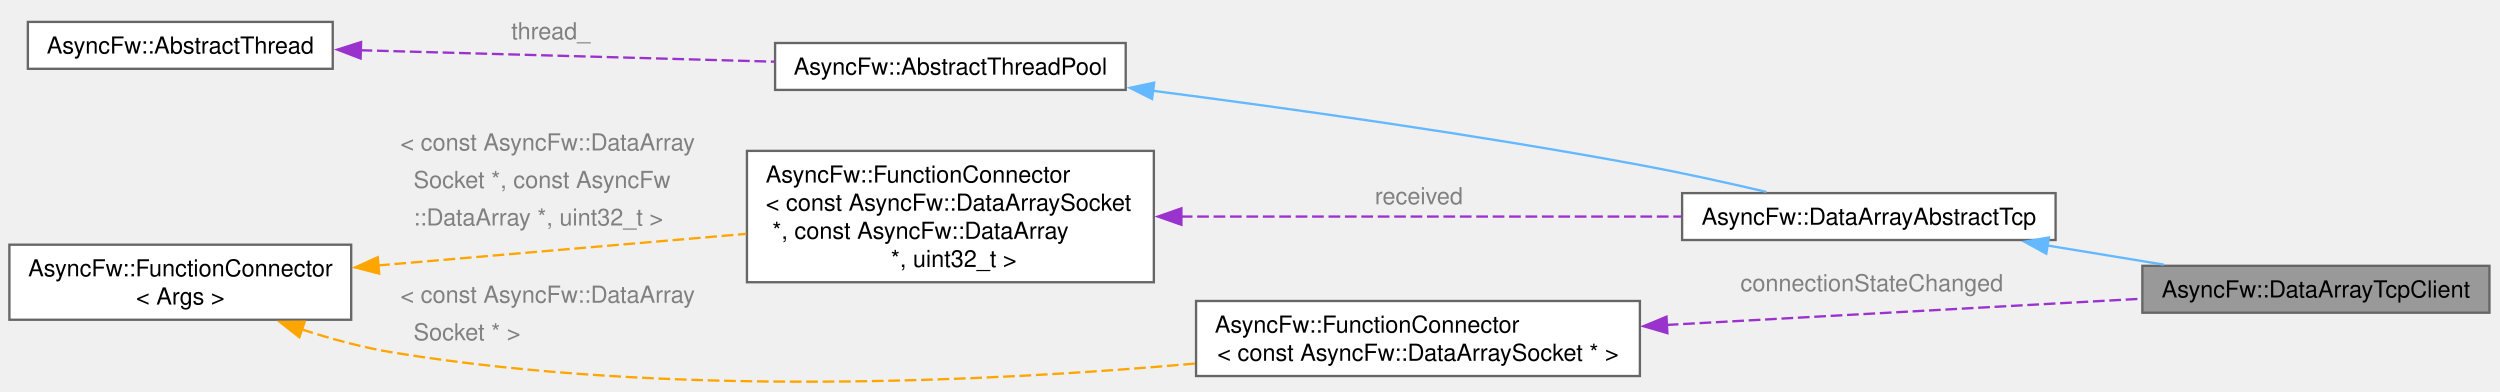
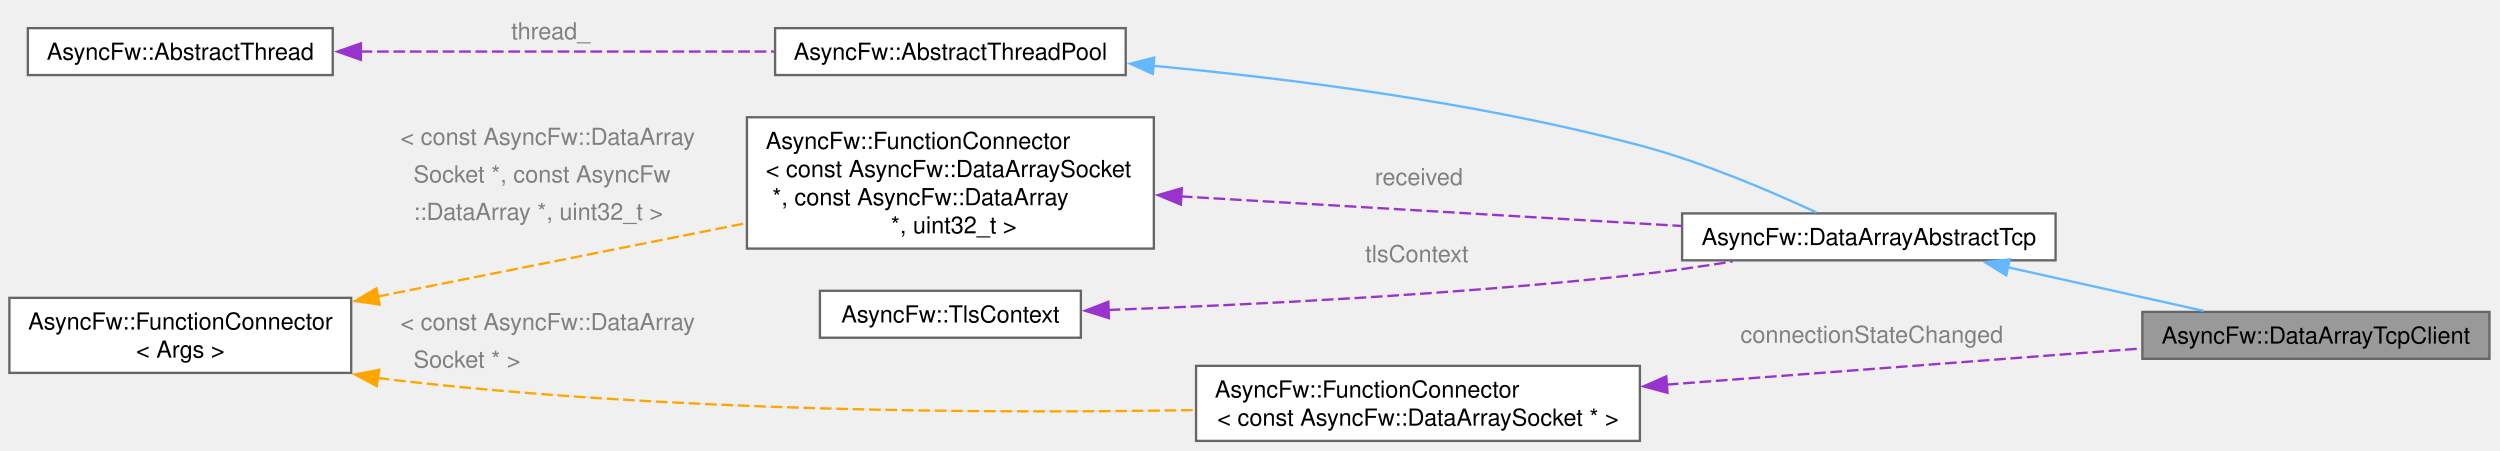
- <svg xmlns="http://www.w3.org/2000/svg" xmlns:xlink="http://www.w3.org/1999/xlink" width="1066pt" height="167pt" viewBox="0.00 0.00 1066.00 167.00">
-   <g id="graph0" class="graph" transform="scale(1 1) rotate(0) translate(4 162.85)">
+ <svg xmlns="http://www.w3.org/2000/svg" xmlns:xlink="http://www.w3.org/1999/xlink" width="1066pt" height="192pt" viewBox="0.00 0.00 1066.00 192.00">
+   <g id="graph0" class="graph" transform="scale(1 1) rotate(0) translate(4 188)">
    <g id="Node000001" class="node">
      <g id="a_Node000001">
        <a xlink:title="An asynchronous TCP client class managing outgoing server connections and synchronous exchanges....">
-           <polygon fill="#999999" stroke="#666666" points="1057.5,-49.51 909.5,-49.51 909.5,-29.51 1057.5,-29.51 1057.5,-49.51" />
-           <text xml:space="preserve" text-anchor="middle" x="983.5" y="-36.01" font-family="Helvetica,sans-Serif" font-size="10.00">AsyncFw::DataArrayTcpClient</text>
+           <polygon fill="#999999" stroke="#666666" points="1057.5,-55 909.5,-55 909.5,-35 1057.5,-35 1057.5,-55" />
+           <text xml:space="preserve" text-anchor="middle" x="983.5" y="-41.5" font-family="Helvetica,sans-Serif" font-size="10.00">AsyncFw::DataArrayTcpClient</text>
        </a>
      </g>
    </g>
    <g id="Node000002" class="node">
      <g id="a_Node000002">
        <a xlink:href="classAsyncFw_1_1DataArrayAbstractTcp.html" target="_top" xlink:title="Abstract base class implementing a multi-threaded TCP pool for socket and packet management.">
-           <polygon fill="white" stroke="#666666" points="872.5,-80.51 713.25,-80.51 713.25,-60.51 872.5,-60.51 872.5,-80.51" />
-           <text xml:space="preserve" text-anchor="middle" x="792.88" y="-67.01" font-family="Helvetica,sans-Serif" font-size="10.00">AsyncFw::DataArrayAbstractTcp</text>
+           <polygon fill="white" stroke="#666666" points="872.5,-97 713.25,-97 713.25,-77 872.5,-77 872.5,-97" />
+           <text xml:space="preserve" text-anchor="middle" x="792.88" y="-83.5" font-family="Helvetica,sans-Serif" font-size="10.00">AsyncFw::DataArrayAbstractTcp</text>
        </a>
      </g>
    </g>
    <g id="edge1_Node000001_Node000002" class="edge">
      <g id="a_edge1_Node000001_Node000002">
        <a xlink:title=" ">
-           <path fill="none" stroke="#63b8ff" d="M868.98,-58.17C885.45,-55.46 902.73,-52.62 918.71,-49.99" />
-           <polygon fill="#63b8ff" stroke="#63b8ff" points="868.53,-54.69 859.23,-59.77 869.66,-61.6 868.53,-54.69" />
+           <path fill="none" stroke="#63b8ff" d="M852.17,-74.02C879,-68.05 910.4,-61.05 935.66,-55.43" />
+           <polygon fill="#63b8ff" stroke="#63b8ff" points="851.46,-70.59 842.46,-76.18 852.99,-77.42 851.46,-70.59" />
        </a>
      </g>
    </g>
    <g id="Node000003" class="node">
      <g id="a_Node000003">
        <a xlink:href="classAsyncFw_1_1AbstractThreadPool.html" target="_top" xlink:title="Abstract base class for creating and managing thread pools.">
-           <polygon fill="white" stroke="#666666" points="476,-144.51 326.5,-144.51 326.5,-124.51 476,-124.51 476,-144.51" />
-           <text xml:space="preserve" text-anchor="middle" x="401.25" y="-131.01" font-family="Helvetica,sans-Serif" font-size="10.00">AsyncFw::AbstractThreadPool</text>
+           <polygon fill="white" stroke="#666666" points="476,-176 326.5,-176 326.5,-156 476,-156 476,-176" />
+           <text xml:space="preserve" text-anchor="middle" x="401.25" y="-162.5" font-family="Helvetica,sans-Serif" font-size="10.00">AsyncFw::AbstractThreadPool</text>
        </a>
      </g>
    </g>
    <g id="edge2_Node000002_Node000003" class="edge">
      <g id="a_edge2_Node000002_Node000003">
        <a xlink:title=" ">
-           <path fill="none" stroke="#63b8ff" d="M487.34,-124.17C545.98,-116.6 625.59,-105.41 695.25,-92.51 713.01,-89.22 732.46,-84.93 749.22,-81.01" />
-           <polygon fill="#63b8ff" stroke="#63b8ff" points="487.25,-120.66 477.78,-125.4 488.14,-127.6 487.25,-120.66" />
+           <path fill="none" stroke="#63b8ff" d="M487.54,-159.97C546.6,-154.44 626.61,-144.23 695.25,-126 722,-118.89 751.29,-106.35 770.53,-97.41" />
+           <polygon fill="#63b8ff" stroke="#63b8ff" points="487.55,-156.46 477.9,-160.85 488.18,-163.43 487.55,-156.46" />
        </a>
      </g>
    </g>
    <g id="Node000004" class="node">
      <g id="a_Node000004">
        <a xlink:href="classAsyncFw_1_1AbstractThread.html" target="_top" xlink:title="The AbstractThread class provides the base functionality for thread management.">
-           <polygon fill="white" stroke="#666666" points="137.88,-153.51 7.88,-153.51 7.88,-133.51 137.88,-133.51 137.88,-153.51" />
-           <text xml:space="preserve" text-anchor="middle" x="72.88" y="-140.01" font-family="Helvetica,sans-Serif" font-size="10.00">AsyncFw::AbstractThread</text>
+           <polygon fill="white" stroke="#666666" points="137.88,-176 7.88,-176 7.88,-156 137.88,-156 137.88,-176" />
+           <text xml:space="preserve" text-anchor="middle" x="72.88" y="-162.5" font-family="Helvetica,sans-Serif" font-size="10.00">AsyncFw::AbstractThread</text>
        </a>
      </g>
    </g>
    <g id="edge3_Node000003_Node000004" class="edge">
      <g id="a_edge3_Node000003_Node000004">
        <a xlink:title=" ">
-           <path fill="none" stroke="#9a32cd" stroke-dasharray="5,2" d="M149.75,-141.42C202.88,-139.95 273.49,-138 326.21,-136.55" />
-           <polygon fill="#9a32cd" stroke="#9a32cd" points="149.77,-137.91 139.87,-141.69 149.96,-144.91 149.77,-137.91" />
+           <path fill="none" stroke="#9a32cd" stroke-dasharray="5,2" d="M149.75,-166C202.88,-166 273.49,-166 326.21,-166" />
+           <polygon fill="#9a32cd" stroke="#9a32cd" points="149.87,-162.5 139.87,-166 149.87,-169.5 149.87,-162.5" />
        </a>
      </g>
-       <text xml:space="preserve" text-anchor="start" x="214" y="-146.1" font-family="Helvetica,sans-Serif" font-size="10.00" fill="grey">thread_</text>
+       <text xml:space="preserve" text-anchor="start" x="214" y="-171.25" font-family="Helvetica,sans-Serif" font-size="10.00" fill="grey">thread_</text>
    </g>
    <g id="Node000005" class="node">
      <g id="a_Node000005">
        <a xlink:href="classAsyncFw_1_1FunctionConnector.html" target="_top" xlink:title=" ">
-           <polygon fill="white" stroke="#666666" points="488,-98.51 314.5,-98.51 314.5,-42.51 488,-42.51 488,-98.51" />
-           <text xml:space="preserve" text-anchor="start" x="322.5" y="-85.01" font-family="Helvetica,sans-Serif" font-size="10.00">AsyncFw::FunctionConnector</text>
-           <text xml:space="preserve" text-anchor="start" x="322.5" y="-73.01" font-family="Helvetica,sans-Serif" font-size="10.00">&lt; const AsyncFw::DataArraySocket</text>
-           <text xml:space="preserve" text-anchor="start" x="322.5" y="-61.01" font-family="Helvetica,sans-Serif" font-size="10.00"> *, const AsyncFw::DataArray</text>
-           <text xml:space="preserve" text-anchor="middle" x="401.25" y="-49.01" font-family="Helvetica,sans-Serif" font-size="10.00"> *, uint32_t &gt;</text>
+           <polygon fill="white" stroke="#666666" points="488,-138 314.5,-138 314.5,-82 488,-82 488,-138" />
+           <text xml:space="preserve" text-anchor="start" x="322.5" y="-124.5" font-family="Helvetica,sans-Serif" font-size="10.00">AsyncFw::FunctionConnector</text>
+           <text xml:space="preserve" text-anchor="start" x="322.5" y="-112.5" font-family="Helvetica,sans-Serif" font-size="10.00">&lt; const AsyncFw::DataArraySocket</text>
+           <text xml:space="preserve" text-anchor="start" x="322.5" y="-100.5" font-family="Helvetica,sans-Serif" font-size="10.00"> *, const AsyncFw::DataArray</text>
+           <text xml:space="preserve" text-anchor="middle" x="401.25" y="-88.5" font-family="Helvetica,sans-Serif" font-size="10.00"> *, uint32_t &gt;</text>
        </a>
      </g>
    </g>
    <g id="edge4_Node000002_Node000005" class="edge">
      <g id="a_edge4_Node000002_Node000005">
        <a xlink:title=" ">
-           <path fill="none" stroke="#9a32cd" stroke-dasharray="5,2" d="M499.47,-70.51C565.39,-70.51 651.42,-70.51 713.06,-70.51" />
-           <polygon fill="#9a32cd" stroke="#9a32cd" points="499.75,-67.01 489.75,-70.51 499.75,-74.01 499.75,-67.01" />
+           <path fill="none" stroke="#9a32cd" stroke-dasharray="5,2" d="M499.47,-104.26C565.39,-100.37 651.42,-95.29 713.06,-91.65" />
+           <polygon fill="#9a32cd" stroke="#9a32cd" points="499.52,-100.75 489.75,-104.83 499.94,-107.74 499.52,-100.75" />
        </a>
      </g>
-       <text xml:space="preserve" text-anchor="start" x="582.25" y="-75.76" font-family="Helvetica,sans-Serif" font-size="10.00" fill="grey">received</text>
+       <text xml:space="preserve" text-anchor="start" x="582.25" y="-109.08" font-family="Helvetica,sans-Serif" font-size="10.00" fill="grey">received</text>
    </g>
    <g id="Node000006" class="node">
      <g id="a_Node000006">
        <a xlink:href="classAsyncFw_1_1FunctionConnector.html" target="_top" xlink:title="Provides a thread-safe, publisher-subscriber mechanism to establish sender-to-receivers connections.">
-           <polygon fill="white" stroke="#666666" points="145.75,-58.51 0,-58.51 0,-26.51 145.75,-26.51 145.75,-58.51" />
-           <text xml:space="preserve" text-anchor="start" x="8" y="-45.01" font-family="Helvetica,sans-Serif" font-size="10.00">AsyncFw::FunctionConnector</text>
-           <text xml:space="preserve" text-anchor="middle" x="72.88" y="-33.01" font-family="Helvetica,sans-Serif" font-size="10.00">&lt; Args &gt;</text>
+           <polygon fill="white" stroke="#666666" points="145.75,-61 0,-61 0,-29 145.75,-29 145.75,-61" />
+           <text xml:space="preserve" text-anchor="start" x="8" y="-47.5" font-family="Helvetica,sans-Serif" font-size="10.00">AsyncFw::FunctionConnector</text>
+           <text xml:space="preserve" text-anchor="middle" x="72.88" y="-35.5" font-family="Helvetica,sans-Serif" font-size="10.00">&lt; Args &gt;</text>
        </a>
      </g>
    </g>
    <g id="edge5_Node000005_Node000006" class="edge">
      <g id="a_edge5_Node000005_Node000006">
        <a xlink:title=" ">
-           <path fill="none" stroke="orange" stroke-dasharray="5,2" d="M157.22,-49.66C205.31,-53.79 265.68,-58.96 314.22,-63.13" />
-           <polygon fill="orange" stroke="orange" points="157.67,-46.19 147.41,-48.82 157.08,-53.16 157.67,-46.19" />
+           <path fill="none" stroke="orange" stroke-dasharray="5,2" d="M156.92,-61.54C205.06,-71.13 265.58,-83.18 314.22,-92.87" />
+           <polygon fill="orange" stroke="orange" points="157.88,-58.16 147.39,-59.64 156.51,-65.03 157.88,-58.16" />
        </a>
      </g>
-       <text xml:space="preserve" text-anchor="start" x="166.75" y="-98.7" font-family="Helvetica,sans-Serif" font-size="10.00" fill="grey">&lt; const AsyncFw::DataArray</text>
-       <text xml:space="preserve" text-anchor="start" x="166.75" y="-82.7" font-family="Helvetica,sans-Serif" font-size="10.00" fill="grey">  Socket *, const AsyncFw</text>
-       <text xml:space="preserve" text-anchor="start" x="166.75" y="-66.7" font-family="Helvetica,sans-Serif" font-size="10.00" fill="grey">  ::DataArray *, uint32_t &gt;</text>
+       <text xml:space="preserve" text-anchor="start" x="166.75" y="-126.23" font-family="Helvetica,sans-Serif" font-size="10.00" fill="grey">&lt; const AsyncFw::DataArray</text>
+       <text xml:space="preserve" text-anchor="start" x="166.75" y="-110.23" font-family="Helvetica,sans-Serif" font-size="10.00" fill="grey">  Socket *, const AsyncFw</text>
+       <text xml:space="preserve" text-anchor="start" x="166.75" y="-94.23" font-family="Helvetica,sans-Serif" font-size="10.00" fill="grey">  ::DataArray *, uint32_t &gt;</text>
+     </g>
+     <g id="Node000008" class="node">
+       <g id="a_Node000008">
+         <a xlink:href="classAsyncFw_1_1FunctionConnector.html" target="_top" xlink:title=" ">
+           <polygon fill="white" stroke="#666666" points="695.25,-32 506,-32 506,0 695.25,0 695.25,-32" />
+           <text xml:space="preserve" text-anchor="start" x="514" y="-18.5" font-family="Helvetica,sans-Serif" font-size="10.00">AsyncFw::FunctionConnector</text>
+           <text xml:space="preserve" text-anchor="middle" x="600.62" y="-6.5" font-family="Helvetica,sans-Serif" font-size="10.00">&lt; const AsyncFw::DataArraySocket * &gt;</text>
+         </a>
+       </g>
+     </g>
+     <g id="edge8_Node000008_Node000006" class="edge">
+       <g id="a_edge8_Node000008_Node000006">
+         <a xlink:title=" ">
+           <path fill="none" stroke="orange" stroke-dasharray="5,2" d="M157.09,-26.85C159.33,-26.54 161.55,-26.26 163.75,-26 281.04,-12.38 417.24,-11.64 505.75,-13.15" />
+           <polygon fill="orange" stroke="orange" points="156.65,-23.37 147.29,-28.34 157.7,-30.29 156.65,-23.37" />
+         </a>
+       </g>
+       <text xml:space="preserve" text-anchor="start" x="166.75" y="-47.25" font-family="Helvetica,sans-Serif" font-size="10.00" fill="grey">&lt; const AsyncFw::DataArray</text>
+       <text xml:space="preserve" text-anchor="start" x="166.75" y="-31.25" font-family="Helvetica,sans-Serif" font-size="10.00" fill="grey">  Socket * &gt;</text>
    </g>
    <g id="Node000007" class="node">
      <g id="a_Node000007">
-         <a xlink:href="classAsyncFw_1_1FunctionConnector.html" target="_top" xlink:title=" ">
-           <polygon fill="white" stroke="#666666" points="695.25,-34.51 506,-34.51 506,-2.51 695.25,-2.51 695.25,-34.51" />
-           <text xml:space="preserve" text-anchor="start" x="514" y="-21.01" font-family="Helvetica,sans-Serif" font-size="10.00">AsyncFw::FunctionConnector</text>
-           <text xml:space="preserve" text-anchor="middle" x="600.62" y="-9.01" font-family="Helvetica,sans-Serif" font-size="10.00">&lt; const AsyncFw::DataArraySocket * &gt;</text>
+         <a xlink:href="classAsyncFw_1_1TlsContext.html" target="_top" xlink:title="Manages cryptographic configurations, security profiles, credentials, and certificates for TLS sessio...">
+           <polygon fill="white" stroke="#666666" points="456.88,-64 345.62,-64 345.62,-44 456.88,-44 456.88,-64" />
+           <text xml:space="preserve" text-anchor="middle" x="401.25" y="-50.5" font-family="Helvetica,sans-Serif" font-size="10.00">AsyncFw::TlsContext</text>
        </a>
      </g>
    </g>
-     <g id="edge7_Node000007_Node000006" class="edge">
-       <g id="a_edge7_Node000007_Node000006">
+     <g id="edge6_Node000002_Node000007" class="edge">
+       <g id="a_edge6_Node000002_Node000007">
        <a xlink:title=" ">
-           <path fill="none" stroke="orange" stroke-dasharray="5,2" d="M124.65,-22.41C137.23,-18.31 150.82,-14.61 163.75,-12.51 280.47,6.46 417.08,0.04 505.83,-7.85" />
-           <polygon fill="orange" stroke="orange" points="123.65,-19.05 115.32,-25.59 125.92,-25.67 123.65,-19.05" />
+           <path fill="none" stroke="#9a32cd" stroke-dasharray="5,2" d="M468.69,-55.84C528.19,-57.97 617.75,-62.36 695.25,-71 708.09,-72.43 721.83,-74.42 734.79,-76.52" />
+           <polygon fill="#9a32cd" stroke="#9a32cd" points="468.84,-52.35 458.72,-55.5 468.59,-59.34 468.84,-52.35" />
        </a>
      </g>
-       <text xml:space="preserve" text-anchor="start" x="166.75" y="-33.76" font-family="Helvetica,sans-Serif" font-size="10.00" fill="grey">&lt; const AsyncFw::DataArray</text>
-       <text xml:space="preserve" text-anchor="start" x="166.75" y="-17.76" font-family="Helvetica,sans-Serif" font-size="10.00" fill="grey">  Socket * &gt;</text>
+       <text xml:space="preserve" text-anchor="start" x="578.12" y="-76.25" font-family="Helvetica,sans-Serif" font-size="10.00" fill="grey">tlsContext</text>
    </g>
-     <g id="edge6_Node000001_Node000007" class="edge">
-       <g id="a_edge6_Node000001_Node000007">
+     <g id="edge7_Node000001_Node000008" class="edge">
+       <g id="a_edge7_Node000001_Node000008">
        <a xlink:title=" ">
-           <path fill="none" stroke="#9a32cd" stroke-dasharray="5,2" d="M706.69,-24.3C771.03,-27.85 851.77,-32.3 909.23,-35.47" />
-           <polygon fill="#9a32cd" stroke="#9a32cd" points="706.97,-20.81 696.8,-23.76 706.59,-27.8 706.97,-20.81" />
+           <path fill="none" stroke="#9a32cd" stroke-dasharray="5,2" d="M706.69,-24C771.03,-28.9 851.77,-35.05 909.23,-39.42" />
+           <polygon fill="#9a32cd" stroke="#9a32cd" points="707.03,-20.52 696.79,-23.25 706.5,-27.5 707.03,-20.52" />
        </a>
      </g>
-       <text xml:space="preserve" text-anchor="start" x="738.12" y="-38.69" font-family="Helvetica,sans-Serif" font-size="10.00" fill="grey">connectionStateChanged</text>
+       <text xml:space="preserve" text-anchor="start" x="738.12" y="-41.87" font-family="Helvetica,sans-Serif" font-size="10.00" fill="grey">connectionStateChanged</text>
    </g>
  </g>
</svg>
